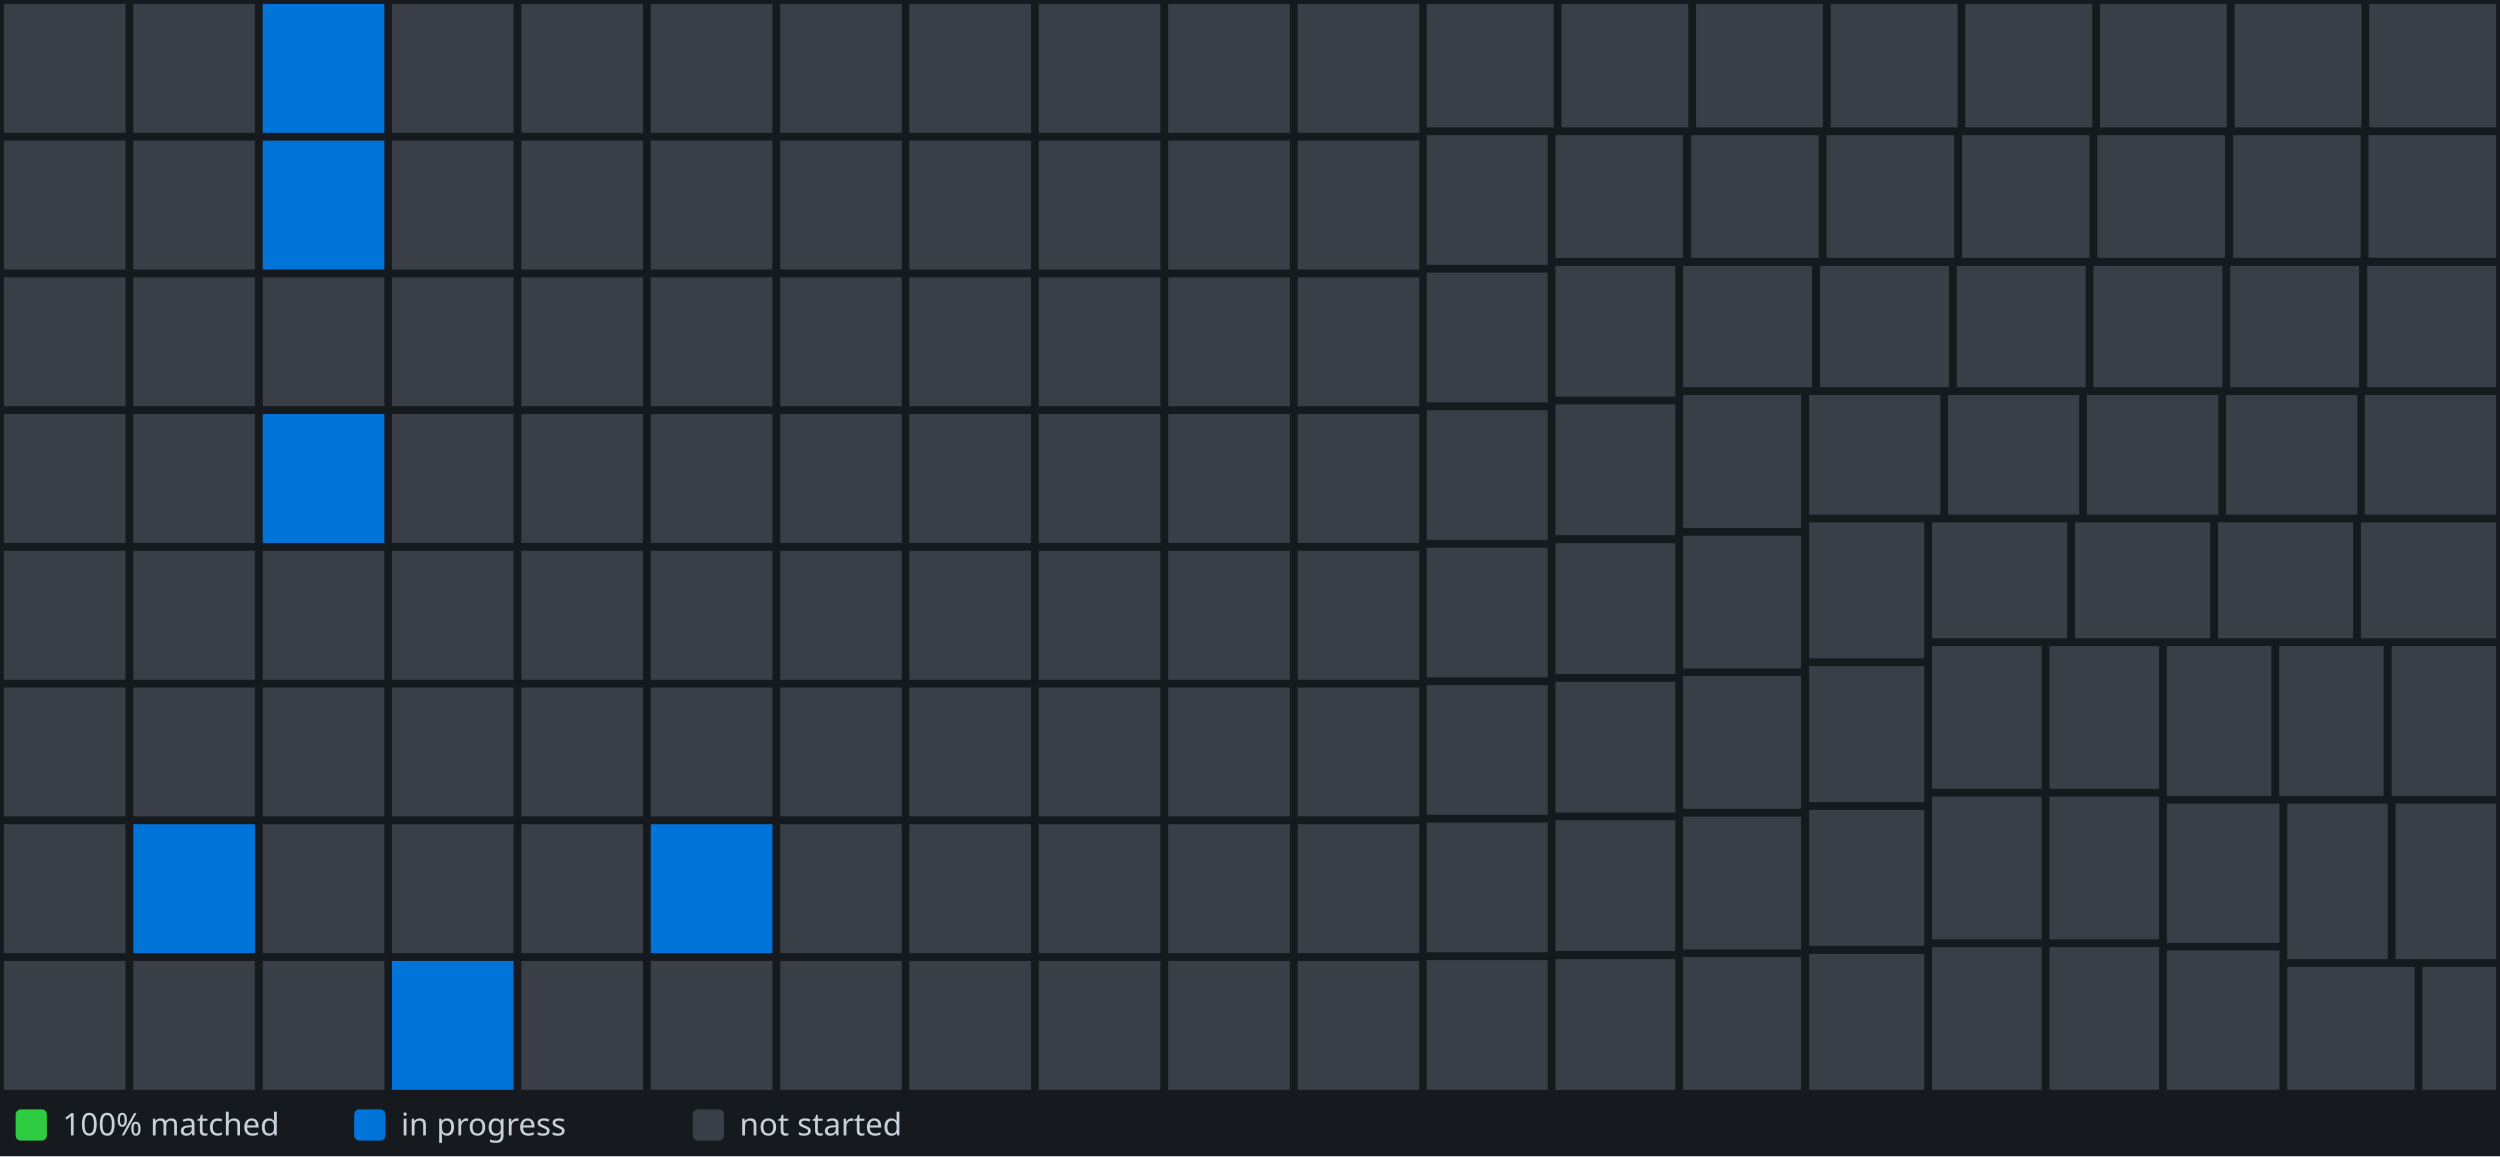
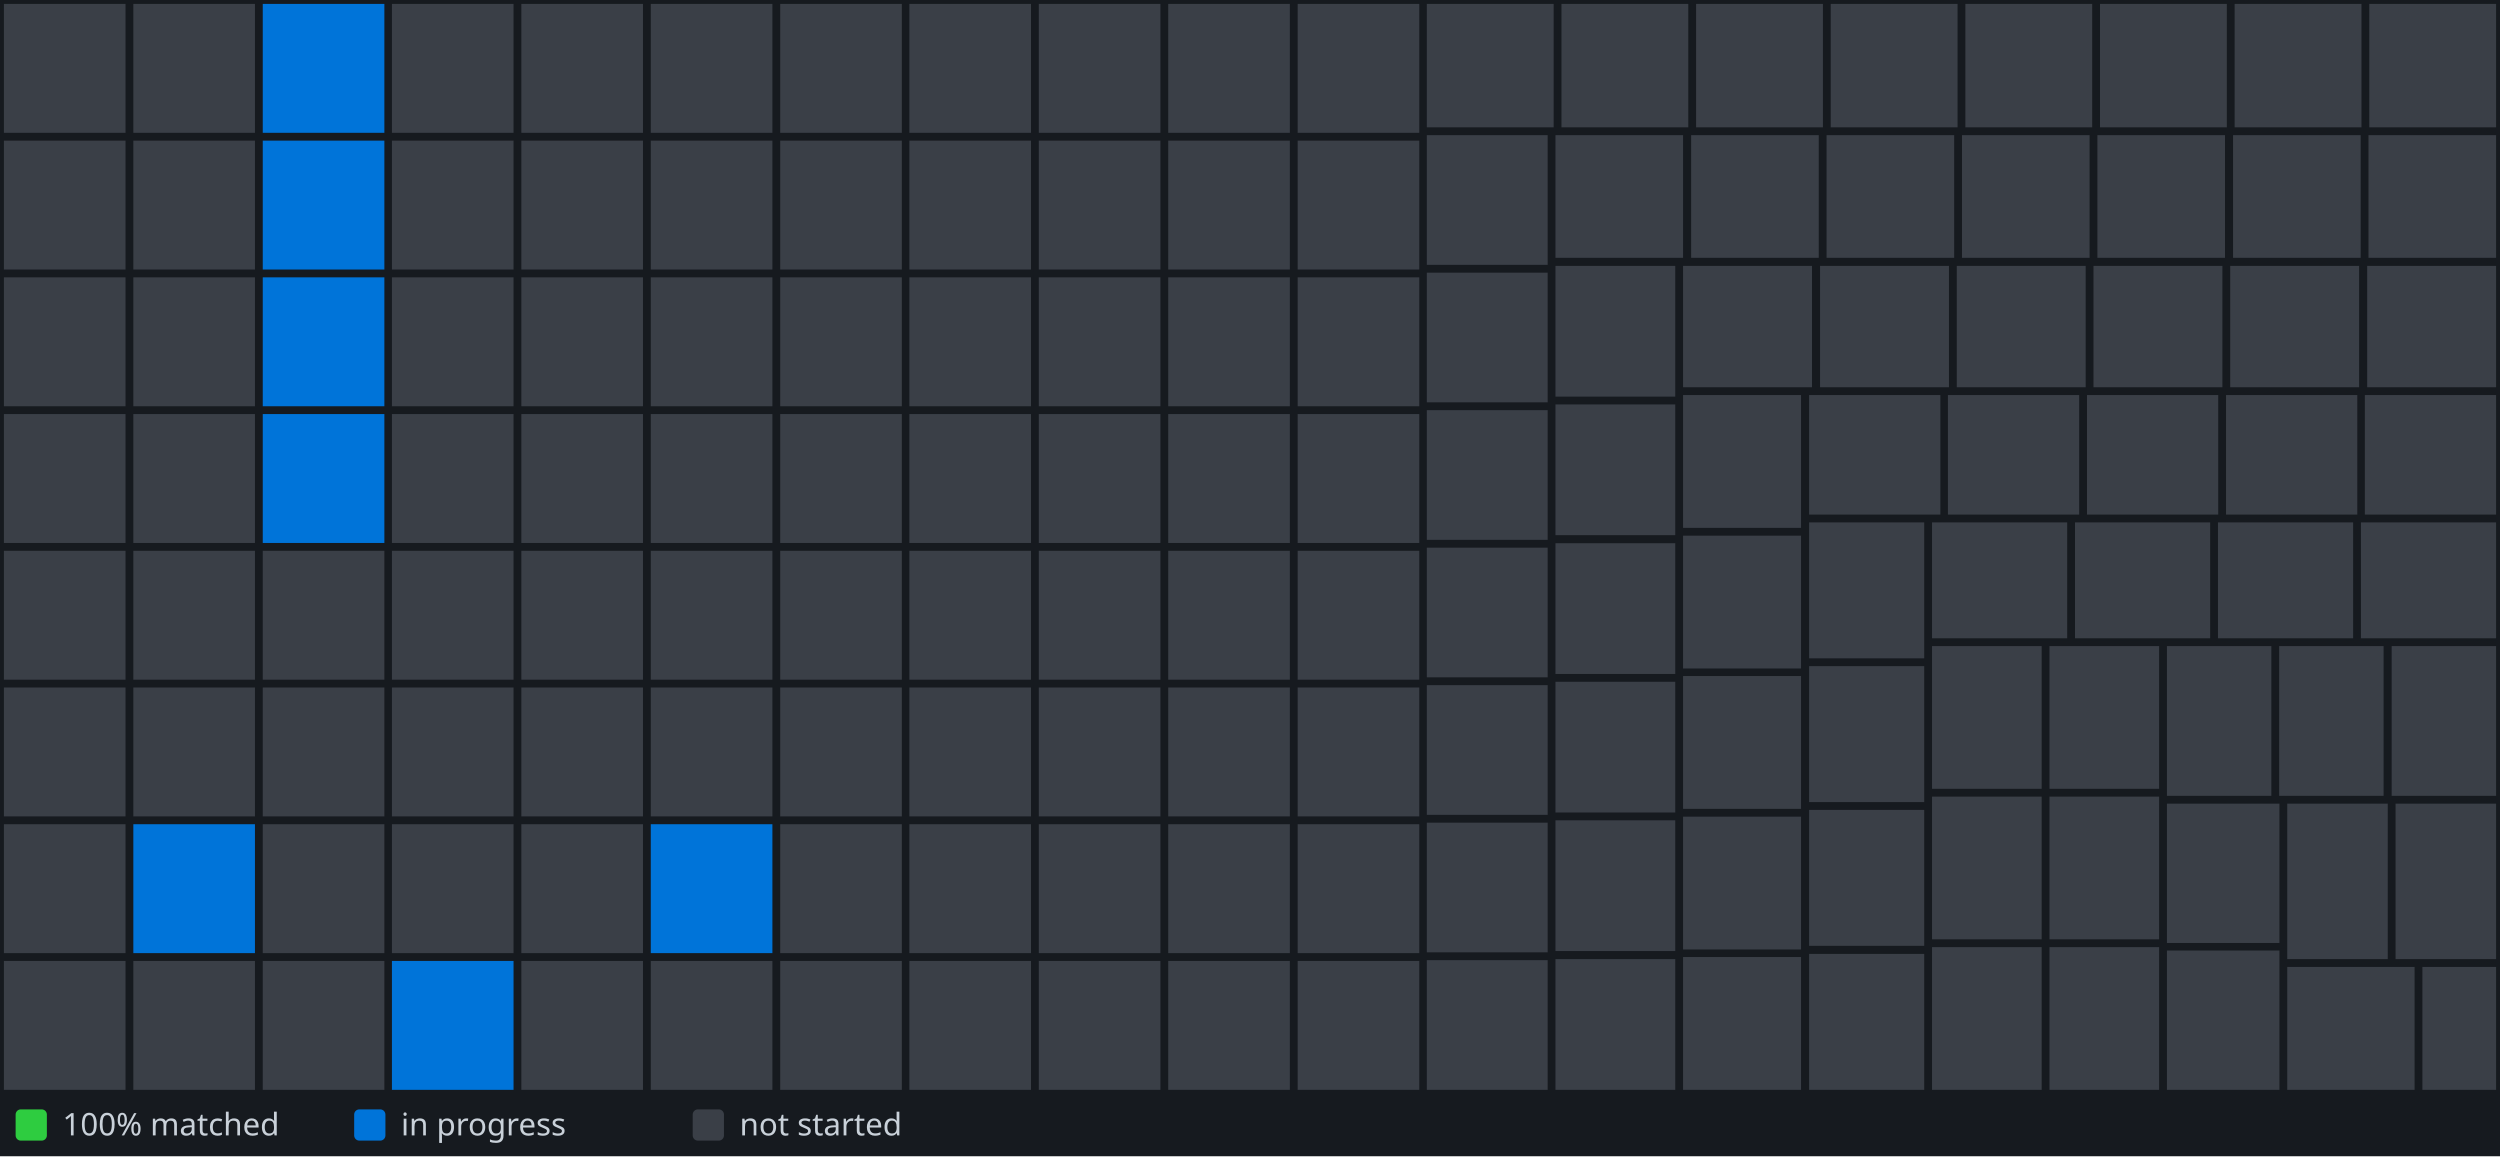
<svg xmlns="http://www.w3.org/2000/svg" width="960" height="444" viewBox="0 0 960 444">
  <rect width="960" height="444" fill="#161a1f" />
  <rect x="1.0" y="1.0" width="47.7" height="50.5" fill="#3a3f47" stroke="#161a1f" />
  <rect x="1.0" y="53.5" width="47.7" height="50.5" fill="#3a3f47" stroke="#161a1f" />
  <rect x="1.0" y="106.0" width="47.7" height="50.5" fill="#3a3f47" stroke="#161a1f" />
  <rect x="1.0" y="158.5" width="47.7" height="50.5" fill="#3a3f47" stroke="#161a1f" />
  <rect x="1.0" y="211.0" width="47.7" height="50.5" fill="#3a3f47" stroke="#161a1f" />
  <rect x="1.0" y="263.5" width="47.7" height="50.5" fill="#3a3f47" stroke="#161a1f" />
  <rect x="1.0" y="316.0" width="47.7" height="50.5" fill="#3a3f47" stroke="#161a1f" />
  <rect x="1.0" y="368.5" width="47.7" height="50.5" fill="#3a3f47" stroke="#161a1f" />
  <rect x="50.7" y="1.0" width="47.7" height="50.5" fill="#3a3f47" stroke="#161a1f" />
  <rect x="50.7" y="53.5" width="47.7" height="50.5" fill="#3a3f47" stroke="#161a1f" />
  <rect x="50.7" y="106.0" width="47.7" height="50.5" fill="#3a3f47" stroke="#161a1f" />
  <rect x="50.7" y="158.5" width="47.7" height="50.5" fill="#3a3f47" stroke="#161a1f" />
  <rect x="50.7" y="211.0" width="47.7" height="50.5" fill="#3a3f47" stroke="#161a1f" />
  <rect x="50.7" y="263.5" width="47.7" height="50.5" fill="#3a3f47" stroke="#161a1f" />
  <rect x="50.7" y="316.0" width="47.7" height="50.5" fill="#0074d9" stroke="#161a1f" />
  <rect x="50.7" y="368.5" width="47.7" height="50.5" fill="#3a3f47" stroke="#161a1f" />
  <rect x="100.4" y="1.0" width="47.7" height="50.5" fill="#0074d9" stroke="#161a1f" />
  <rect x="100.4" y="53.5" width="47.7" height="50.5" fill="#0074d9" stroke="#161a1f" />
-   <rect x="100.4" y="106.0" width="47.7" height="50.5" fill="#3a3f47" stroke="#161a1f" />
+   <rect x="100.4" y="106.0" width="47.7" height="50.5" fill="#0074d9" stroke="#161a1f" />
  <rect x="100.4" y="158.5" width="47.7" height="50.5" fill="#0074d9" stroke="#161a1f" />
  <rect x="100.4" y="211.0" width="47.7" height="50.5" fill="#3a3f47" stroke="#161a1f" />
  <rect x="100.4" y="263.5" width="47.7" height="50.5" fill="#3a3f47" stroke="#161a1f" />
  <rect x="100.4" y="316.0" width="47.7" height="50.5" fill="#3a3f47" stroke="#161a1f" />
  <rect x="100.4" y="368.5" width="47.7" height="50.5" fill="#3a3f47" stroke="#161a1f" />
  <rect x="150.0" y="1.0" width="47.7" height="50.5" fill="#3a3f47" stroke="#161a1f" />
  <rect x="150.0" y="53.5" width="47.7" height="50.5" fill="#3a3f47" stroke="#161a1f" />
  <rect x="150.0" y="106.0" width="47.7" height="50.5" fill="#3a3f47" stroke="#161a1f" />
  <rect x="150.0" y="158.5" width="47.7" height="50.5" fill="#3a3f47" stroke="#161a1f" />
  <rect x="150.0" y="211.0" width="47.7" height="50.5" fill="#3a3f47" stroke="#161a1f" />
  <rect x="150.0" y="263.5" width="47.7" height="50.5" fill="#3a3f47" stroke="#161a1f" />
  <rect x="150.0" y="316.0" width="47.7" height="50.5" fill="#3a3f47" stroke="#161a1f" />
  <rect x="150.0" y="368.5" width="47.7" height="50.5" fill="#0074d9" stroke="#161a1f" />
  <rect x="199.7" y="1.0" width="47.7" height="50.5" fill="#3a3f47" stroke="#161a1f" />
  <rect x="199.7" y="53.5" width="47.7" height="50.5" fill="#3a3f47" stroke="#161a1f" />
  <rect x="199.7" y="106.0" width="47.7" height="50.5" fill="#3a3f47" stroke="#161a1f" />
  <rect x="199.7" y="158.5" width="47.7" height="50.5" fill="#3a3f47" stroke="#161a1f" />
  <rect x="199.7" y="211.0" width="47.7" height="50.5" fill="#3a3f47" stroke="#161a1f" />
  <rect x="199.7" y="263.5" width="47.7" height="50.5" fill="#3a3f47" stroke="#161a1f" />
  <rect x="199.7" y="316.0" width="47.7" height="50.5" fill="#3a3f47" stroke="#161a1f" />
  <rect x="199.7" y="368.5" width="47.7" height="50.5" fill="#3a3f47" stroke="#161a1f" />
  <rect x="249.4" y="1.0" width="47.7" height="50.5" fill="#3a3f47" stroke="#161a1f" />
  <rect x="249.4" y="53.5" width="47.7" height="50.5" fill="#3a3f47" stroke="#161a1f" />
  <rect x="249.4" y="106.0" width="47.7" height="50.5" fill="#3a3f47" stroke="#161a1f" />
  <rect x="249.4" y="158.5" width="47.7" height="50.5" fill="#3a3f47" stroke="#161a1f" />
  <rect x="249.4" y="211.0" width="47.7" height="50.5" fill="#3a3f47" stroke="#161a1f" />
  <rect x="249.4" y="263.5" width="47.7" height="50.5" fill="#3a3f47" stroke="#161a1f" />
  <rect x="249.4" y="316.0" width="47.7" height="50.5" fill="#0074d9" stroke="#161a1f" />
  <rect x="249.4" y="368.5" width="47.7" height="50.5" fill="#3a3f47" stroke="#161a1f" />
  <rect x="299.1" y="1.0" width="47.7" height="50.5" fill="#3a3f47" stroke="#161a1f" />
  <rect x="299.1" y="53.5" width="47.7" height="50.5" fill="#3a3f47" stroke="#161a1f" />
  <rect x="299.1" y="106.0" width="47.7" height="50.5" fill="#3a3f47" stroke="#161a1f" />
  <rect x="299.1" y="158.5" width="47.7" height="50.5" fill="#3a3f47" stroke="#161a1f" />
  <rect x="299.1" y="211.0" width="47.7" height="50.5" fill="#3a3f47" stroke="#161a1f" />
  <rect x="299.1" y="263.5" width="47.7" height="50.5" fill="#3a3f47" stroke="#161a1f" />
  <rect x="299.1" y="316.0" width="47.7" height="50.5" fill="#3a3f47" stroke="#161a1f" />
  <rect x="299.1" y="368.5" width="47.7" height="50.5" fill="#3a3f47" stroke="#161a1f" />
  <rect x="348.7" y="1.0" width="47.7" height="50.5" fill="#3a3f47" stroke="#161a1f" />
  <rect x="348.7" y="53.5" width="47.7" height="50.5" fill="#3a3f47" stroke="#161a1f" />
  <rect x="348.7" y="106.0" width="47.7" height="50.5" fill="#3a3f47" stroke="#161a1f" />
  <rect x="348.7" y="158.5" width="47.7" height="50.5" fill="#3a3f47" stroke="#161a1f" />
  <rect x="348.7" y="211.0" width="47.7" height="50.5" fill="#3a3f47" stroke="#161a1f" />
  <rect x="348.7" y="263.5" width="47.7" height="50.5" fill="#3a3f47" stroke="#161a1f" />
  <rect x="348.7" y="316.0" width="47.7" height="50.5" fill="#3a3f47" stroke="#161a1f" />
  <rect x="348.7" y="368.5" width="47.7" height="50.5" fill="#3a3f47" stroke="#161a1f" />
  <rect x="398.4" y="1.0" width="47.7" height="50.5" fill="#3a3f47" stroke="#161a1f" />
  <rect x="398.4" y="53.5" width="47.7" height="50.5" fill="#3a3f47" stroke="#161a1f" />
  <rect x="398.4" y="106.0" width="47.7" height="50.5" fill="#3a3f47" stroke="#161a1f" />
  <rect x="398.4" y="158.5" width="47.7" height="50.5" fill="#3a3f47" stroke="#161a1f" />
  <rect x="398.4" y="211.0" width="47.7" height="50.5" fill="#3a3f47" stroke="#161a1f" />
  <rect x="398.4" y="263.5" width="47.7" height="50.5" fill="#3a3f47" stroke="#161a1f" />
  <rect x="398.4" y="316.0" width="47.7" height="50.5" fill="#3a3f47" stroke="#161a1f" />
  <rect x="398.4" y="368.5" width="47.7" height="50.5" fill="#3a3f47" stroke="#161a1f" />
  <rect x="448.1" y="1.0" width="47.7" height="50.5" fill="#3a3f47" stroke="#161a1f" />
  <rect x="448.1" y="53.5" width="47.7" height="50.5" fill="#3a3f47" stroke="#161a1f" />
  <rect x="448.1" y="106.0" width="47.7" height="50.5" fill="#3a3f47" stroke="#161a1f" />
  <rect x="448.1" y="158.5" width="47.7" height="50.5" fill="#3a3f47" stroke="#161a1f" />
  <rect x="448.1" y="211.0" width="47.7" height="50.5" fill="#3a3f47" stroke="#161a1f" />
  <rect x="448.1" y="263.5" width="47.7" height="50.5" fill="#3a3f47" stroke="#161a1f" />
  <rect x="448.1" y="316.0" width="47.7" height="50.5" fill="#3a3f47" stroke="#161a1f" />
  <rect x="448.1" y="368.5" width="47.7" height="50.5" fill="#3a3f47" stroke="#161a1f" />
  <rect x="497.8" y="1.0" width="47.7" height="50.5" fill="#3a3f47" stroke="#161a1f" />
  <rect x="497.8" y="53.5" width="47.7" height="50.5" fill="#3a3f47" stroke="#161a1f" />
  <rect x="497.8" y="106.0" width="47.7" height="50.5" fill="#3a3f47" stroke="#161a1f" />
  <rect x="497.8" y="158.5" width="47.7" height="50.5" fill="#3a3f47" stroke="#161a1f" />
  <rect x="497.8" y="211.0" width="47.7" height="50.5" fill="#3a3f47" stroke="#161a1f" />
  <rect x="497.8" y="263.5" width="47.7" height="50.5" fill="#3a3f47" stroke="#161a1f" />
  <rect x="497.8" y="316.0" width="47.7" height="50.5" fill="#3a3f47" stroke="#161a1f" />
  <rect x="497.8" y="368.5" width="47.7" height="50.5" fill="#3a3f47" stroke="#161a1f" />
  <rect x="547.4" y="1.0" width="49.7" height="48.4" fill="#3a3f47" stroke="#161a1f" />
  <rect x="599.1" y="1.0" width="49.7" height="48.4" fill="#3a3f47" stroke="#161a1f" />
  <rect x="650.8" y="1.0" width="49.7" height="48.4" fill="#3a3f47" stroke="#161a1f" />
  <rect x="702.5" y="1.0" width="49.7" height="48.4" fill="#3a3f47" stroke="#161a1f" />
  <rect x="754.2" y="1.0" width="49.7" height="48.4" fill="#3a3f47" stroke="#161a1f" />
  <rect x="805.9" y="1.0" width="49.7" height="48.4" fill="#3a3f47" stroke="#161a1f" />
  <rect x="857.6" y="1.0" width="49.7" height="48.4" fill="#3a3f47" stroke="#161a1f" />
  <rect x="909.3" y="1.0" width="49.7" height="48.4" fill="#3a3f47" stroke="#161a1f" />
  <rect x="547.4" y="51.4" width="47.4" height="50.8" fill="#3a3f47" stroke="#161a1f" />
  <rect x="547.4" y="104.2" width="47.4" height="50.8" fill="#3a3f47" stroke="#161a1f" />
  <rect x="547.4" y="157.0" width="47.4" height="50.8" fill="#3a3f47" stroke="#161a1f" />
  <rect x="547.4" y="209.8" width="47.4" height="50.8" fill="#3a3f47" stroke="#161a1f" />
  <rect x="547.4" y="262.6" width="47.4" height="50.8" fill="#3a3f47" stroke="#161a1f" />
  <rect x="547.4" y="315.4" width="47.4" height="50.8" fill="#3a3f47" stroke="#161a1f" />
  <rect x="547.4" y="368.2" width="47.4" height="50.8" fill="#3a3f47" stroke="#161a1f" />
  <rect x="596.8" y="51.4" width="50.0" height="48.1" fill="#3a3f47" stroke="#161a1f" />
  <rect x="648.9" y="51.4" width="50.0" height="48.1" fill="#3a3f47" stroke="#161a1f" />
  <rect x="700.9" y="51.4" width="50.0" height="48.1" fill="#3a3f47" stroke="#161a1f" />
  <rect x="752.9" y="51.4" width="50.0" height="48.1" fill="#3a3f47" stroke="#161a1f" />
  <rect x="804.9" y="51.4" width="50.0" height="48.1" fill="#3a3f47" stroke="#161a1f" />
  <rect x="857.0" y="51.4" width="50.0" height="48.1" fill="#3a3f47" stroke="#161a1f" />
  <rect x="909.0" y="51.4" width="50.0" height="48.1" fill="#3a3f47" stroke="#161a1f" />
  <rect x="596.8" y="101.6" width="47.0" height="51.2" fill="#3a3f47" stroke="#161a1f" />
  <rect x="596.8" y="154.8" width="47.0" height="51.2" fill="#3a3f47" stroke="#161a1f" />
  <rect x="596.8" y="208.1" width="47.0" height="51.2" fill="#3a3f47" stroke="#161a1f" />
  <rect x="596.8" y="261.3" width="47.0" height="51.2" fill="#3a3f47" stroke="#161a1f" />
  <rect x="596.8" y="314.5" width="47.0" height="51.2" fill="#3a3f47" stroke="#161a1f" />
  <rect x="596.8" y="367.8" width="47.0" height="51.2" fill="#3a3f47" stroke="#161a1f" />
  <rect x="645.8" y="101.6" width="50.5" height="47.6" fill="#3a3f47" stroke="#161a1f" />
  <rect x="698.4" y="101.6" width="50.5" height="47.6" fill="#3a3f47" stroke="#161a1f" />
  <rect x="750.9" y="101.6" width="50.5" height="47.6" fill="#3a3f47" stroke="#161a1f" />
  <rect x="803.4" y="101.6" width="50.5" height="47.6" fill="#3a3f47" stroke="#161a1f" />
  <rect x="855.9" y="101.6" width="50.5" height="47.6" fill="#3a3f47" stroke="#161a1f" />
  <rect x="908.5" y="101.6" width="50.5" height="47.6" fill="#3a3f47" stroke="#161a1f" />
  <rect x="645.8" y="151.2" width="46.3" height="52.0" fill="#3a3f47" stroke="#161a1f" />
  <rect x="645.8" y="205.2" width="46.3" height="52.0" fill="#3a3f47" stroke="#161a1f" />
  <rect x="645.8" y="259.1" width="46.3" height="52.0" fill="#3a3f47" stroke="#161a1f" />
  <rect x="645.8" y="313.1" width="46.3" height="52.0" fill="#3a3f47" stroke="#161a1f" />
  <rect x="645.8" y="367.0" width="46.3" height="52.0" fill="#3a3f47" stroke="#161a1f" />
  <rect x="694.2" y="151.2" width="51.4" height="46.9" fill="#3a3f47" stroke="#161a1f" />
  <rect x="747.5" y="151.2" width="51.4" height="46.9" fill="#3a3f47" stroke="#161a1f" />
  <rect x="800.9" y="151.2" width="51.4" height="46.9" fill="#3a3f47" stroke="#161a1f" />
  <rect x="854.3" y="151.2" width="51.4" height="46.9" fill="#3a3f47" stroke="#161a1f" />
  <rect x="907.6" y="151.2" width="51.4" height="46.9" fill="#3a3f47" stroke="#161a1f" />
  <rect x="694.2" y="200.1" width="45.2" height="53.2" fill="#3a3f47" stroke="#161a1f" />
  <rect x="694.2" y="255.3" width="45.2" height="53.2" fill="#3a3f47" stroke="#161a1f" />
  <rect x="694.2" y="310.5" width="45.2" height="53.2" fill="#3a3f47" stroke="#161a1f" />
  <rect x="694.2" y="365.8" width="45.2" height="53.2" fill="#3a3f47" stroke="#161a1f" />
  <rect x="741.4" y="200.1" width="52.9" height="45.5" fill="#3a3f47" stroke="#161a1f" />
  <rect x="796.3" y="200.1" width="52.9" height="45.5" fill="#3a3f47" stroke="#161a1f" />
  <rect x="851.2" y="200.1" width="52.9" height="45.5" fill="#3a3f47" stroke="#161a1f" />
  <rect x="906.1" y="200.1" width="52.9" height="45.5" fill="#3a3f47" stroke="#161a1f" />
  <rect x="741.4" y="247.6" width="43.1" height="55.8" fill="#3a3f47" stroke="#161a1f" />
  <rect x="741.4" y="305.4" width="43.1" height="55.8" fill="#3a3f47" stroke="#161a1f" />
  <rect x="741.4" y="363.2" width="43.1" height="55.8" fill="#3a3f47" stroke="#161a1f" />
  <rect x="786.5" y="247.6" width="43.1" height="55.8" fill="#3a3f47" stroke="#161a1f" />
  <rect x="786.5" y="305.4" width="43.1" height="55.8" fill="#3a3f47" stroke="#161a1f" />
  <rect x="786.5" y="363.2" width="43.1" height="55.8" fill="#3a3f47" stroke="#161a1f" />
  <rect x="831.6" y="247.6" width="41.1" height="58.5" fill="#3a3f47" stroke="#161a1f" />
  <rect x="874.7" y="247.6" width="41.1" height="58.5" fill="#3a3f47" stroke="#161a1f" />
  <rect x="917.9" y="247.6" width="41.1" height="58.5" fill="#3a3f47" stroke="#161a1f" />
  <rect x="831.6" y="308.1" width="44.2" height="54.5" fill="#3a3f47" stroke="#161a1f" />
  <rect x="831.6" y="364.5" width="44.2" height="54.5" fill="#3a3f47" stroke="#161a1f" />
  <rect x="877.8" y="308.1" width="39.6" height="60.7" fill="#3a3f47" stroke="#161a1f" />
  <rect x="919.4" y="308.1" width="39.6" height="60.7" fill="#3a3f47" stroke="#161a1f" />
  <rect x="877.8" y="370.8" width="49.9" height="48.2" fill="#3a3f47" stroke="#161a1f" />
  <rect x="929.7" y="370.8" width="29.3" height="48.2" fill="#3a3f47" stroke="#161a1f" />
  <rect x="6" y="426" width="12" height="12" rx="2" fill="#2ecc40" />
  <text x="24" y="436" font-family="sans-serif" font-size="12" fill="#c9d1d9">100% matched</text>
  <rect x="136" y="426" width="12" height="12" rx="2" fill="#0074d9" />
  <text x="154" y="436" font-family="sans-serif" font-size="12" fill="#c9d1d9">in progress</text>
  <rect x="266" y="426" width="12" height="12" rx="2" fill="#3a3f47" />
  <text x="284" y="436" font-family="sans-serif" font-size="12" fill="#c9d1d9">not started</text>
</svg>
